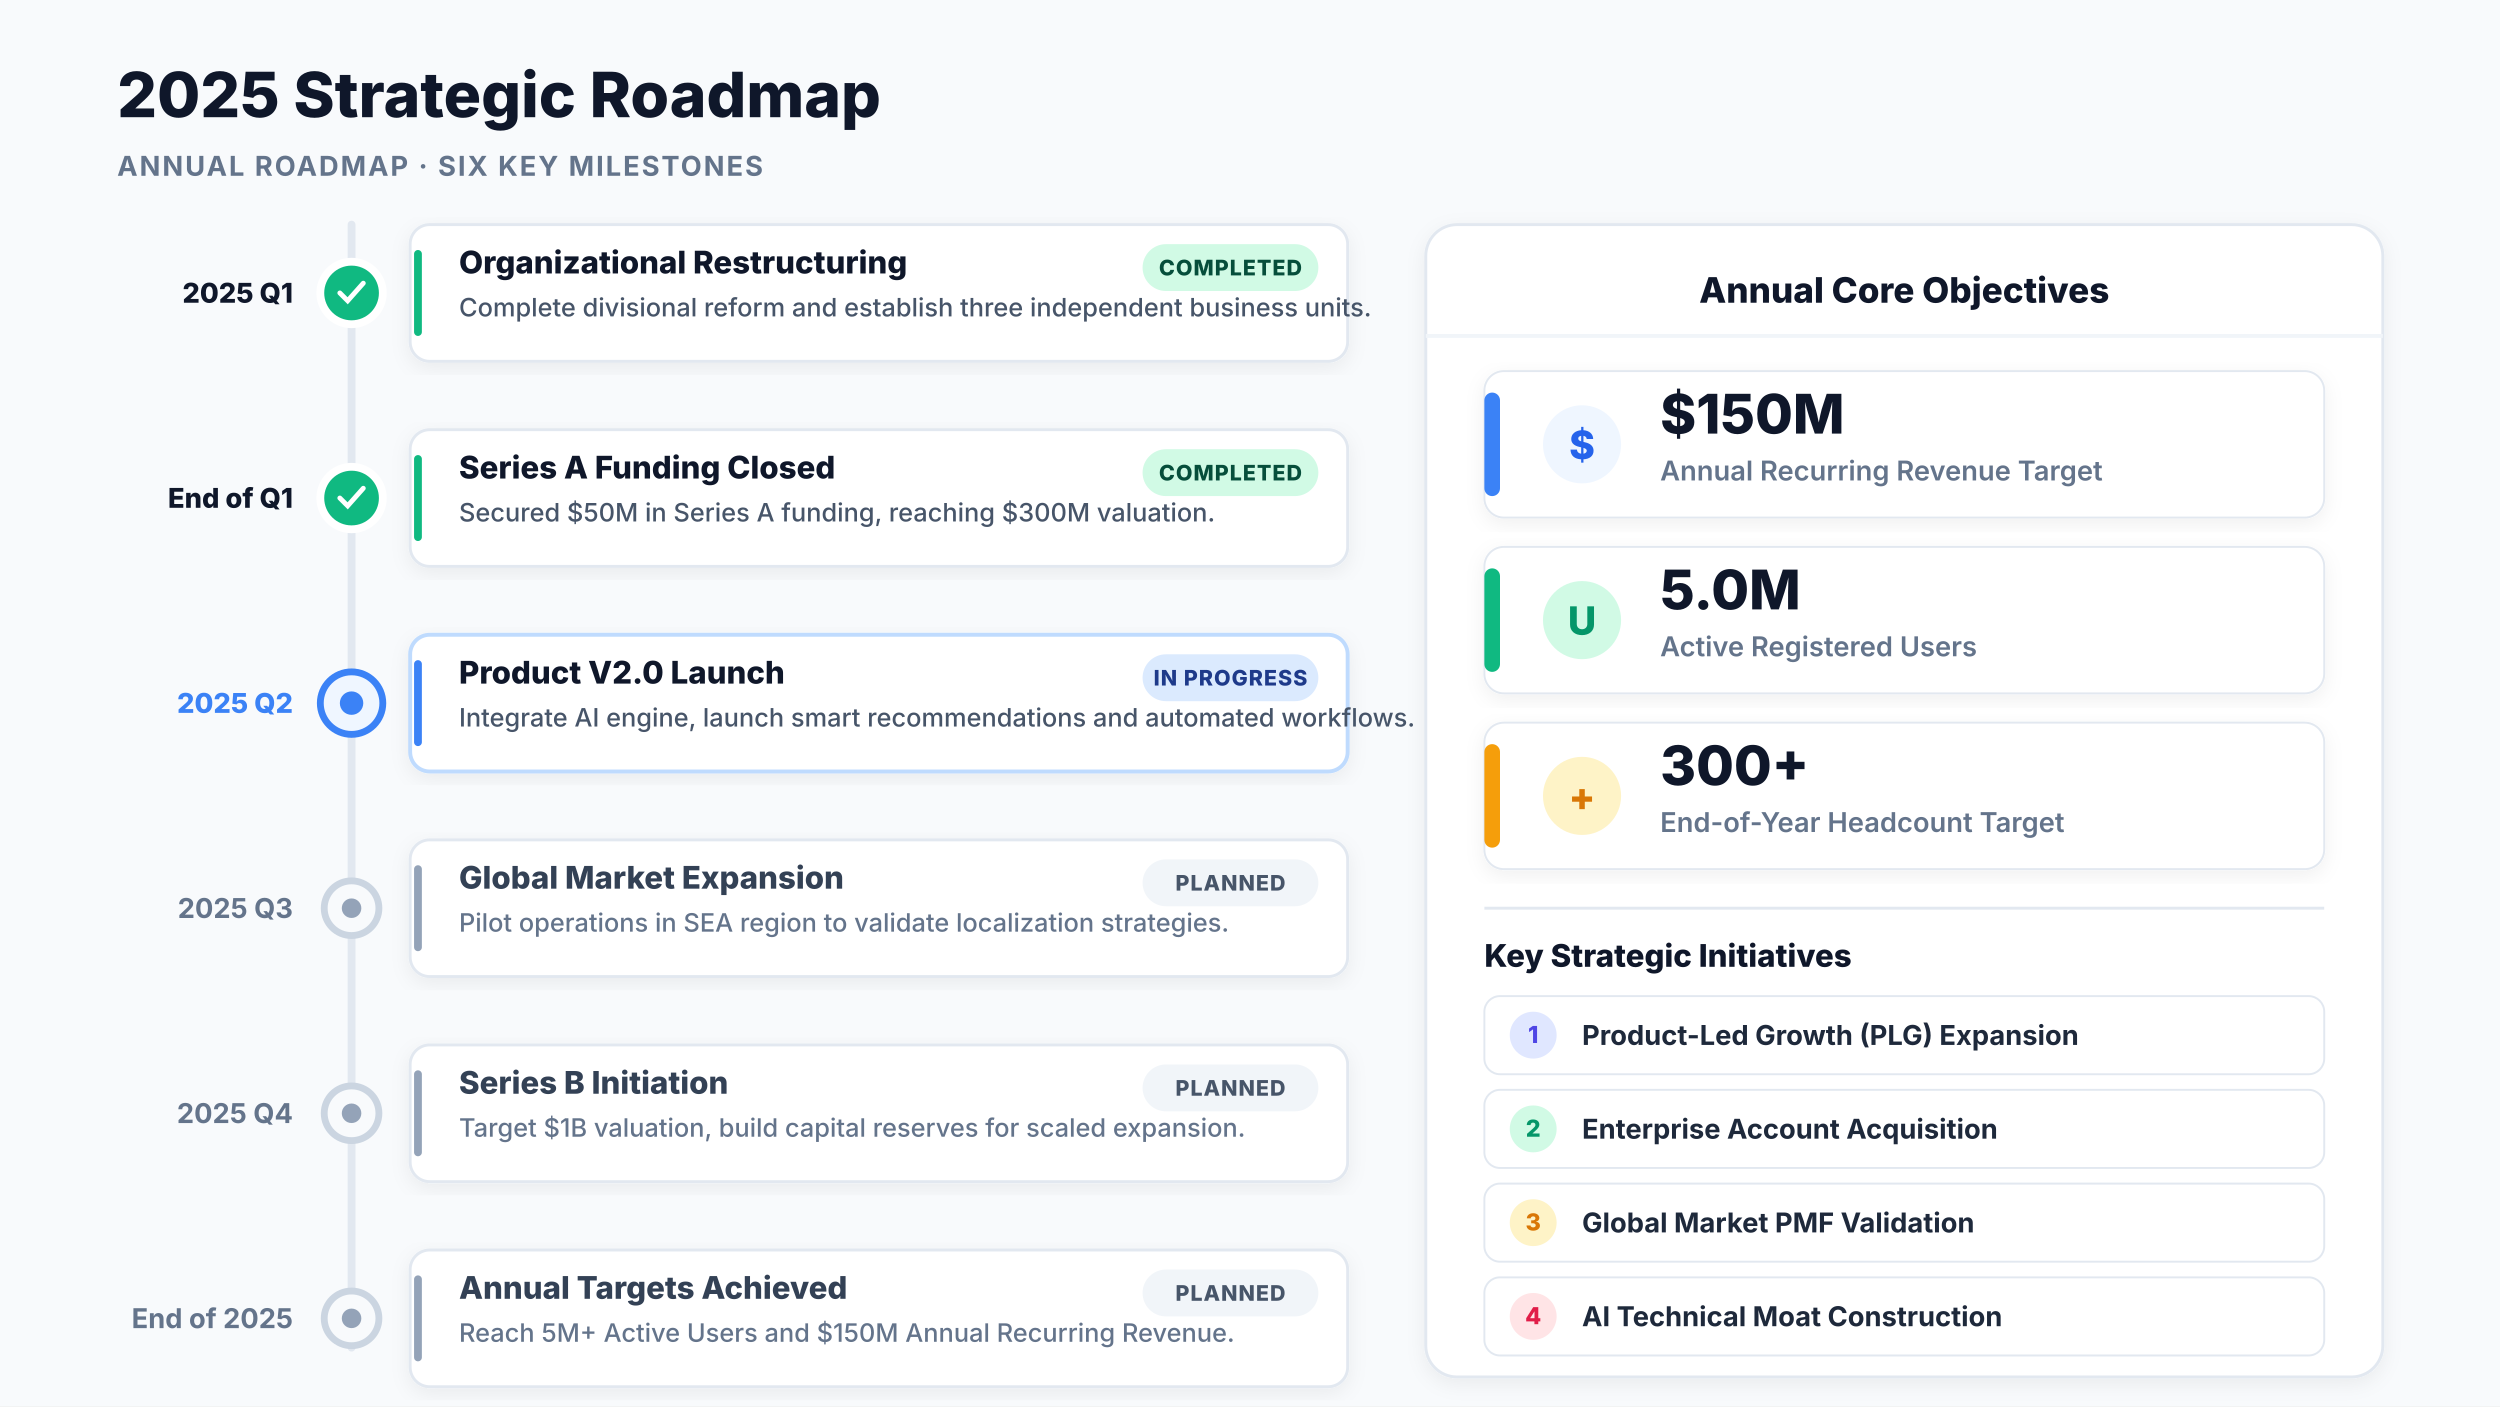
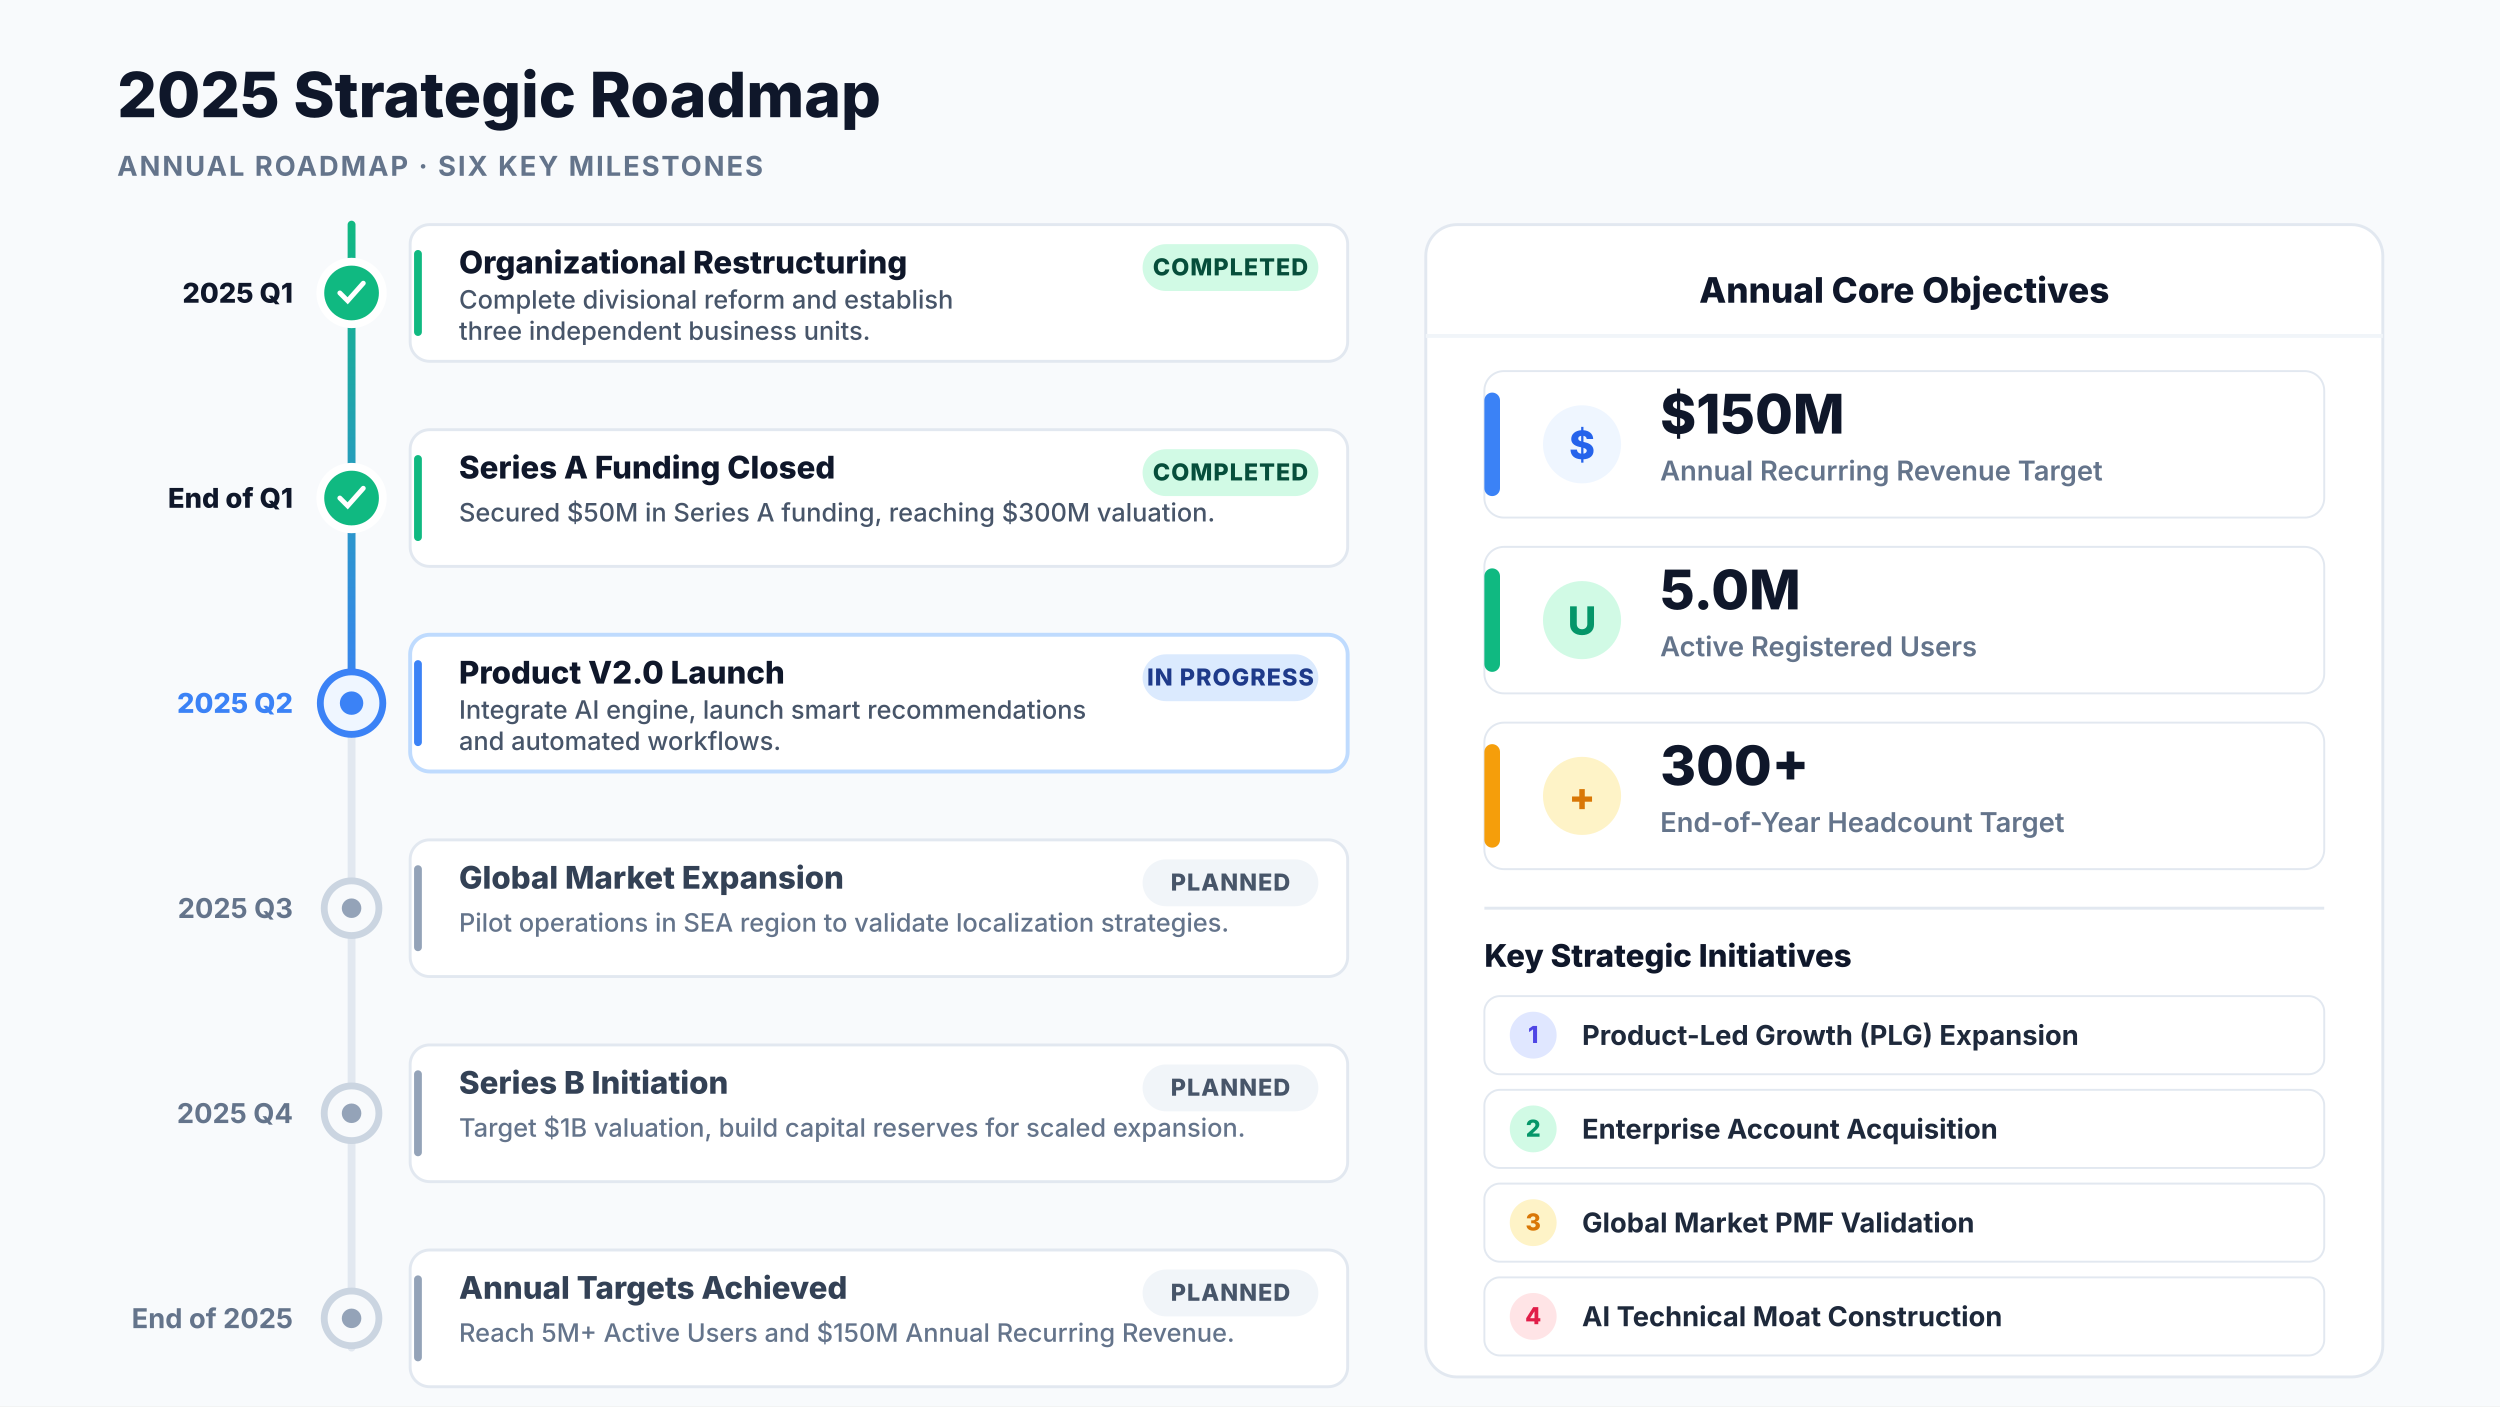
- <svg xmlns="http://www.w3.org/2000/svg" viewBox="0 0 1280 720" width="1280" height="720">
+ <svg xmlns="http://www.w3.org/2000/svg" viewBox="0 0 1280 720" width="1280" height="720" font-family="-apple-system, BlinkMacSystemFont, 'Segoe UI', sans-serif" font-size="12">
  <defs>
-     <filter id="cardShadow" x="-10%" y="-10%" width="120%" height="120%">
-       <feGaussianBlur in="SourceAlpha" stdDeviation="5" />
-       <feOffset dx="0" dy="3" result="offsetblur" />
-       <feFlood flood-color="#0F172A" flood-opacity="0.06" result="shadowColor" />
-       <feComposite in="shadowColor" in2="offsetblur" operator="in" result="shadow" />
-       <feMerge>
-         <feMergeNode in="shadow" />
-         <feMergeNode in="SourceGraphic" />
-       </feMerge>
-     </filter>
    <linearGradient id="lineGrad" x1="0%" y1="0%" x2="0%" y2="100%">
      <stop offset="0%" stop-color="#10B981" stop-opacity="1" />
      <stop offset="100%" stop-color="#3B82F6" stop-opacity="1" />
    </linearGradient>
  </defs>
  <rect width="1280" height="720" fill="#F8FAFC" />
-   <text x="60" y="60" font-family="-apple-system, BlinkMacSystemFont, 'Segoe UI', sans-serif" font-size="32" font-weight="800" fill="#0F172A">2025 Strategic Roadmap</text>
-   <text x="60" y="90" font-family="-apple-system, BlinkMacSystemFont, 'Segoe UI', sans-serif" font-size="14" font-weight="700" fill="#64748B" letter-spacing="1">ANNUAL ROADMAP · SIX KEY MILESTONES</text>
-   <line x1="180" y1="115" x2="180" y2="690" stroke="#E2E8F0" stroke-width="4" stroke-linecap="round" />
-   <line x1="180" y1="115" x2="180" y2="360" stroke="url(#lineGrad)" stroke-width="4" stroke-linecap="round" />
-   <text x="150" y="155" font-family="-apple-system, BlinkMacSystemFont, 'Segoe UI', sans-serif" font-size="14" font-weight="800" fill="#0F172A" text-anchor="end">2025 Q1</text>
-   <circle cx="180" cy="150" r="16" fill="#10B981" stroke="#FFFFFF" stroke-width="4" />
-   <path d="M 174,150 L 178,154 L 186,145" stroke="#FFFFFF" stroke-width="2.5" fill="none" stroke-linecap="round" />
-   <rect x="210" y="115" width="480" height="70" rx="10" fill="#FFFFFF" stroke="#E2E8F0" stroke-width="1.5" filter="url(#cardShadow)" />
-   <line x1="214" y1="130" x2="214" y2="170" stroke="#10B981" stroke-width="4" stroke-linecap="round" />
-   <text x="235" y="140" font-family="-apple-system, BlinkMacSystemFont, 'Segoe UI', sans-serif" font-size="16" font-weight="800" fill="#0F172A">Organizational Restructuring</text>
-   <text x="235" y="162" font-family="-apple-system, BlinkMacSystemFont, 'Segoe UI', sans-serif" font-size="13" font-weight="500" fill="#475569">Complete divisional reform and establish three independent business units.</text>
-   <rect x="585" y="125" width="90" height="24" rx="12" fill="#D1FAE5" />
-   <text x="630" y="141" font-family="-apple-system, BlinkMacSystemFont, 'Segoe UI', sans-serif" font-size="11" font-weight="800" fill="#064E3B" text-anchor="middle" letter-spacing="0.5">COMPLETED</text>
-   <text x="150" y="260" font-family="-apple-system, BlinkMacSystemFont, 'Segoe UI', sans-serif" font-size="14" font-weight="800" fill="#0F172A" text-anchor="end">End of Q1</text>
-   <circle cx="180" cy="255" r="16" fill="#10B981" stroke="#FFFFFF" stroke-width="4" />
-   <path d="M 174,255 L 178,259 L 186,250" stroke="#FFFFFF" stroke-width="2.5" fill="none" stroke-linecap="round" />
-   <rect x="210" y="220" width="480" height="70" rx="10" fill="#FFFFFF" stroke="#E2E8F0" stroke-width="1.5" filter="url(#cardShadow)" />
-   <line x1="214" y1="235" x2="214" y2="275" stroke="#10B981" stroke-width="4" stroke-linecap="round" />
-   <text x="235" y="245" font-family="-apple-system, BlinkMacSystemFont, 'Segoe UI', sans-serif" font-size="16" font-weight="800" fill="#0F172A">Series A Funding Closed</text>
-   <text x="235" y="267" font-family="-apple-system, BlinkMacSystemFont, 'Segoe UI', sans-serif" font-size="13" font-weight="500" fill="#475569">Secured $50M in Series A funding, reaching $300M valuation.</text>
-   <rect x="585" y="230" width="90" height="24" rx="12" fill="#D1FAE5" />
-   <text x="630" y="246" font-family="-apple-system, BlinkMacSystemFont, 'Segoe UI', sans-serif" font-size="11" font-weight="800" fill="#064E3B" text-anchor="middle" letter-spacing="0.5">COMPLETED</text>
-   <text x="150" y="365" font-family="-apple-system, BlinkMacSystemFont, 'Segoe UI', sans-serif" font-size="14" font-weight="800" fill="#3B82F6" text-anchor="end">2025 Q2</text>
-   <circle cx="180" cy="360" r="16" fill="#EFF6FF" stroke="#3B82F6" stroke-width="3.5" />
-   <circle cx="180" cy="360" r="6" fill="#3B82F6" />
-   <rect x="210" y="325" width="480" height="70" rx="10" fill="#FFFFFF" stroke="#BFDBFE" stroke-width="2" filter="url(#cardShadow)" />
-   <line x1="214" y1="340" x2="214" y2="380" stroke="#3B82F6" stroke-width="4" stroke-linecap="round" />
-   <text x="235" y="350" font-family="-apple-system, BlinkMacSystemFont, 'Segoe UI', sans-serif" font-size="16" font-weight="800" fill="#0F172A">Product V2.0 Launch</text>
-   <text x="235" y="372" font-family="-apple-system, BlinkMacSystemFont, 'Segoe UI', sans-serif" font-size="13" font-weight="500" fill="#475569">Integrate AI engine, launch smart recommendations and automated workflows.</text>
-   <rect x="585" y="335" width="90" height="24" rx="12" fill="#DBEAFE" />
-   <text x="630" y="351" font-family="-apple-system, BlinkMacSystemFont, 'Segoe UI', sans-serif" font-size="11" font-weight="800" fill="#1E3A8A" text-anchor="middle" letter-spacing="0.5">IN PROGRESS</text>
-   <text x="150" y="470" font-family="-apple-system, BlinkMacSystemFont, 'Segoe UI', sans-serif" font-size="14" font-weight="700" fill="#64748B" text-anchor="end">2025 Q3</text>
-   <circle cx="180" cy="465" r="14" fill="#F8FAFC" stroke="#CBD5E1" stroke-width="3.5" />
-   <circle cx="180" cy="465" r="5" fill="#94A3B8" />
-   <rect x="210" y="430" width="480" height="70" rx="10" fill="#FFFFFF" stroke="#E2E8F0" stroke-width="1.5" filter="url(#cardShadow)" />
-   <line x1="214" y1="445" x2="214" y2="485" stroke="#94A3B8" stroke-width="4" stroke-linecap="round" />
-   <text x="235" y="455" font-family="-apple-system, BlinkMacSystemFont, 'Segoe UI', sans-serif" font-size="16" font-weight="800" fill="#334155">Global Market Expansion</text>
-   <text x="235" y="477" font-family="-apple-system, BlinkMacSystemFont, 'Segoe UI', sans-serif" font-size="13" font-weight="500" fill="#64748B">Pilot operations in SEA region to validate localization strategies.</text>
-   <rect x="585" y="440" width="90" height="24" rx="12" fill="#F1F5F9" />
-   <text x="630" y="456" font-family="-apple-system, BlinkMacSystemFont, 'Segoe UI', sans-serif" font-size="11" font-weight="800" fill="#475569" text-anchor="middle" letter-spacing="0.5">PLANNED</text>
-   <text x="150" y="575" font-family="-apple-system, BlinkMacSystemFont, 'Segoe UI', sans-serif" font-size="14" font-weight="700" fill="#64748B" text-anchor="end">2025 Q4</text>
-   <circle cx="180" cy="570" r="14" fill="#F8FAFC" stroke="#CBD5E1" stroke-width="3.5" />
-   <circle cx="180" cy="570" r="5" fill="#94A3B8" />
-   <rect x="210" y="535" width="480" height="70" rx="10" fill="#FFFFFF" stroke="#E2E8F0" stroke-width="1.5" filter="url(#cardShadow)" />
-   <line x1="214" y1="550" x2="214" y2="590" stroke="#94A3B8" stroke-width="4" stroke-linecap="round" />
-   <text x="235" y="560" font-family="-apple-system, BlinkMacSystemFont, 'Segoe UI', sans-serif" font-size="16" font-weight="800" fill="#334155">Series B Initiation</text>
-   <text x="235" y="582" font-family="-apple-system, BlinkMacSystemFont, 'Segoe UI', sans-serif" font-size="13" font-weight="500" fill="#64748B">Target $1B valuation, build capital reserves for scaled expansion.</text>
-   <rect x="585" y="545" width="90" height="24" rx="12" fill="#F1F5F9" />
-   <text x="630" y="561" font-family="-apple-system, BlinkMacSystemFont, 'Segoe UI', sans-serif" font-size="11" font-weight="800" fill="#475569" text-anchor="middle" letter-spacing="0.5">PLANNED</text>
-   <text x="150" y="680" font-family="-apple-system, BlinkMacSystemFont, 'Segoe UI', sans-serif" font-size="14" font-weight="700" fill="#64748B" text-anchor="end">End of 2025</text>
-   <circle cx="180" cy="675" r="14" fill="#F8FAFC" stroke="#CBD5E1" stroke-width="3.5" />
-   <circle cx="180" cy="675" r="5" fill="#94A3B8" />
-   <rect x="210" y="640" width="480" height="70" rx="10" fill="#FFFFFF" stroke="#E2E8F0" stroke-width="1.5" filter="url(#cardShadow)" />
-   <line x1="214" y1="655" x2="214" y2="695" stroke="#94A3B8" stroke-width="4" stroke-linecap="round" />
-   <text x="235" y="665" font-family="-apple-system, BlinkMacSystemFont, 'Segoe UI', sans-serif" font-size="16" font-weight="800" fill="#334155">Annual Targets Achieved</text>
-   <text x="235" y="687" font-family="-apple-system, BlinkMacSystemFont, 'Segoe UI', sans-serif" font-size="13" font-weight="500" fill="#64748B">Reach 5M+ Active Users and $150M Annual Recurring Revenue.</text>
-   <rect x="585" y="650" width="90" height="24" rx="12" fill="#F1F5F9" />
-   <text x="630" y="666" font-family="-apple-system, BlinkMacSystemFont, 'Segoe UI', sans-serif" font-size="11" font-weight="800" fill="#475569" text-anchor="middle" letter-spacing="0.5">PLANNED</text>
-   <rect x="730" y="115" width="490" height="590" rx="16" fill="#FFFFFF" stroke="#E2E8F0" stroke-width="1.5" filter="url(#cardShadow)" />
-   <text x="975" y="155" text-anchor="middle" font-family="-apple-system, BlinkMacSystemFont, 'Segoe UI', sans-serif" font-size="18" font-weight="800" fill="#0F172A">Annual Core Objectives</text>
-   <line x1="730" y1="172" x2="1220" y2="172" stroke="#F1F5F9" stroke-width="2" />
-   <rect x="760" y="190" width="430" height="75" rx="10" fill="#FFFFFF" stroke="#E2E8F0" stroke-width="1" filter="url(#cardShadow)" />
-   <line x1="764" y1="205" x2="764" y2="250" stroke="#3B82F6" stroke-width="8" stroke-linecap="round" />
-   <circle cx="810" cy="227.5" r="20" fill="#EFF6FF" />
-   <text x="810" y="235" font-family="-apple-system, BlinkMacSystemFont, 'Segoe UI', sans-serif" font-size="20" font-weight="800" fill="#2563EB" text-anchor="middle">$</text>
-   <text x="850" y="222" font-family="-apple-system, BlinkMacSystemFont, 'Segoe UI', sans-serif" font-size="28" font-weight="800" fill="#0F172A">$150M</text>
-   <text x="850" y="246" font-family="-apple-system, BlinkMacSystemFont, 'Segoe UI', sans-serif" font-size="14" font-weight="600" fill="#64748B">Annual Recurring Revenue Target</text>
-   <rect x="760" y="280" width="430" height="75" rx="10" fill="#FFFFFF" stroke="#E2E8F0" stroke-width="1" filter="url(#cardShadow)" />
-   <line x1="764" y1="295" x2="764" y2="340" stroke="#10B981" stroke-width="8" stroke-linecap="round" />
-   <circle cx="810" cy="317.5" r="20" fill="#D1FAE5" />
-   <text x="810" y="325" font-family="-apple-system, BlinkMacSystemFont, 'Segoe UI', sans-serif" font-size="20" font-weight="800" fill="#059669" text-anchor="middle">U</text>
-   <text x="850" y="312" font-family="-apple-system, BlinkMacSystemFont, 'Segoe UI', sans-serif" font-size="28" font-weight="800" fill="#0F172A">5.0M</text>
-   <text x="850" y="336" font-family="-apple-system, BlinkMacSystemFont, 'Segoe UI', sans-serif" font-size="14" font-weight="600" fill="#64748B">Active Registered Users</text>
-   <rect x="760" y="370" width="430" height="75" rx="10" fill="#FFFFFF" stroke="#E2E8F0" stroke-width="1" filter="url(#cardShadow)" />
-   <line x1="764" y1="385" x2="764" y2="430" stroke="#F59E0B" stroke-width="8" stroke-linecap="round" />
-   <circle cx="810" cy="407.5" r="20" fill="#FEF3C7" />
-   <text x="810" y="415" font-family="-apple-system, BlinkMacSystemFont, 'Segoe UI', sans-serif" font-size="20" font-weight="800" fill="#D97706" text-anchor="middle">+</text>
-   <text x="850" y="402" font-family="-apple-system, BlinkMacSystemFont, 'Segoe UI', sans-serif" font-size="28" font-weight="800" fill="#0F172A">300+</text>
-   <text x="850" y="426" font-family="-apple-system, BlinkMacSystemFont, 'Segoe UI', sans-serif" font-size="14" font-weight="600" fill="#64748B">End-of-Year Headcount Target</text>
-   <line x1="760" y1="465" x2="1190" y2="465" stroke="#E2E8F0" stroke-width="1.5" />
-   <text x="760" y="495" font-family="-apple-system, BlinkMacSystemFont, 'Segoe UI', sans-serif" font-size="16" font-weight="800" fill="#0F172A">Key Strategic Initiatives</text>
-   <rect x="760" y="510" width="430" height="40" rx="8" fill="#FFFFFF" stroke="#E2E8F0" stroke-width="1" />
-   <circle cx="785" cy="530" r="12" fill="#E0E7FF" />
-   <text x="785" y="534" font-family="-apple-system, BlinkMacSystemFont, 'Segoe UI', sans-serif" font-size="12" font-weight="800" fill="#4F46E5" text-anchor="middle">1</text>
-   <text x="810" y="535" font-family="-apple-system, BlinkMacSystemFont, 'Segoe UI', sans-serif" font-size="14" font-weight="700" fill="#1E293B">Product-Led Growth (PLG) Expansion</text>
-   <rect x="760" y="558" width="430" height="40" rx="8" fill="#FFFFFF" stroke="#E2E8F0" stroke-width="1" />
-   <circle cx="785" cy="578" r="12" fill="#D1FAE5" />
-   <text x="785" y="582" font-family="-apple-system, BlinkMacSystemFont, 'Segoe UI', sans-serif" font-size="12" font-weight="800" fill="#059669" text-anchor="middle">2</text>
-   <text x="810" y="583" font-family="-apple-system, BlinkMacSystemFont, 'Segoe UI', sans-serif" font-size="14" font-weight="700" fill="#1E293B">Enterprise Account Acquisition</text>
-   <rect x="760" y="606" width="430" height="40" rx="8" fill="#FFFFFF" stroke="#E2E8F0" stroke-width="1" />
-   <circle cx="785" cy="626" r="12" fill="#FEF3C7" />
-   <text x="785" y="630" font-family="-apple-system, BlinkMacSystemFont, 'Segoe UI', sans-serif" font-size="12" font-weight="800" fill="#D97706" text-anchor="middle">3</text>
-   <text x="810" y="631" font-family="-apple-system, BlinkMacSystemFont, 'Segoe UI', sans-serif" font-size="14" font-weight="700" fill="#1E293B">Global Market PMF Validation</text>
-   <rect x="760" y="654" width="430" height="40" rx="8" fill="#FFFFFF" stroke="#E2E8F0" stroke-width="1" />
-   <circle cx="785" cy="674" r="12" fill="#FFE4E6" />
-   <text x="785" y="678" font-family="-apple-system, BlinkMacSystemFont, 'Segoe UI', sans-serif" font-size="12" font-weight="800" fill="#E11D48" text-anchor="middle">4</text>
-   <text x="810" y="679" font-family="-apple-system, BlinkMacSystemFont, 'Segoe UI', sans-serif" font-size="14" font-weight="700" fill="#1E293B">AI Technical Moat Construction</text>
+   <g id="header" data-pptx-bounds="60 30 600 70">
+     <text x="60" y="60" font-size="32" font-weight="800" fill="#0F172A">2025 Strategic Roadmap</text>
+     <text x="60" y="90" font-size="14" font-weight="700" fill="#64748B" letter-spacing="1">ANNUAL ROADMAP · SIX KEY MILESTONES</text>
+   </g>
+   <g id="timeline-axis" data-pptx-bounds="176 113 8 577">
+     <line x1="180" y1="115" x2="180" y2="690" stroke="#E2E8F0" stroke-width="4" stroke-linecap="round" />
+     <rect x="178" y="113" width="4" height="249" rx="2" fill="url(#lineGrad)" />
+   </g>
+   <g id="milestone-01" data-pptx-bounds="60 115 630 70">
+     <text x="150" y="155" font-size="14" font-weight="800" fill="#0F172A" text-anchor="end">2025 Q1</text>
+     <circle cx="180" cy="150" r="16" fill="#10B981" stroke="#FFFFFF" stroke-width="4" />
+     <path d="M 174,150 L 178,154 L 186,145" stroke="#FFFFFF" stroke-width="2.5" fill="none" stroke-linecap="round" />
+     <rect x="210" y="115" width="480" height="70" rx="10" fill="#FFFFFF" stroke="#E2E8F0" stroke-width="1.5" />
+     <line x1="214" y1="130" x2="214" y2="170" stroke="#10B981" stroke-width="4" stroke-linecap="round" />
+     <text x="235" y="140" font-size="16" font-weight="800" fill="#0F172A">Organizational Restructuring</text>
+     <text x="235" y="158" font-size="13" font-weight="500" fill="#475569">Complete divisional reform and establish<tspan x="235" dy="16">three independent business units.</tspan>
+     </text>
+     <rect x="585" y="125" width="90" height="24" rx="12" fill="#D1FAE5" />
+     <text x="630" y="141" font-weight="800" fill="#064E3B" text-anchor="middle" letter-spacing="0.5">COMPLETED</text>
+   </g>
+   <g id="milestone-02" data-pptx-bounds="60 220 630 70">
+     <text x="150" y="260" font-size="14" font-weight="800" fill="#0F172A" text-anchor="end">End of Q1</text>
+     <circle cx="180" cy="255" r="16" fill="#10B981" stroke="#FFFFFF" stroke-width="4" />
+     <path d="M 174,255 L 178,259 L 186,250" stroke="#FFFFFF" stroke-width="2.5" fill="none" stroke-linecap="round" />
+     <rect x="210" y="220" width="480" height="70" rx="10" fill="#FFFFFF" stroke="#E2E8F0" stroke-width="1.5" />
+     <line x1="214" y1="235" x2="214" y2="275" stroke="#10B981" stroke-width="4" stroke-linecap="round" />
+     <text x="235" y="245" font-size="16" font-weight="800" fill="#0F172A">Series A Funding Closed</text>
+     <text x="235" y="267" font-size="13" font-weight="500" fill="#475569">Secured $50M in Series A funding, reaching $300M valuation.</text>
+     <rect x="585" y="230" width="90" height="24" rx="12" fill="#D1FAE5" />
+     <text x="630" y="246" font-weight="800" fill="#064E3B" text-anchor="middle" letter-spacing="0.5">COMPLETED</text>
+   </g>
+   <g id="milestone-03" data-pptx-bounds="60 325 630 70">
+     <text x="150" y="365" font-size="14" font-weight="800" fill="#3B82F6" text-anchor="end">2025 Q2</text>
+     <circle cx="180" cy="360" r="16" fill="#EFF6FF" stroke="#3B82F6" stroke-width="3.5" />
+     <circle cx="180" cy="360" r="6" fill="#3B82F6" />
+     <rect x="210" y="325" width="480" height="70" rx="10" fill="#FFFFFF" stroke="#BFDBFE" stroke-width="2" />
+     <line x1="214" y1="340" x2="214" y2="380" stroke="#3B82F6" stroke-width="4" stroke-linecap="round" />
+     <text x="235" y="350" font-size="16" font-weight="800" fill="#0F172A">Product V2.0 Launch</text>
+     <text x="235" y="368" font-size="13" font-weight="500" fill="#475569">Integrate AI engine, launch smart recommendations<tspan x="235" dy="16">and automated workflows.</tspan>
+     </text>
+     <rect x="585" y="335" width="90" height="24" rx="12" fill="#DBEAFE" />
+     <text x="630" y="351" font-weight="800" fill="#1E3A8A" text-anchor="middle" letter-spacing="0.5">IN PROGRESS</text>
+   </g>
+   <g id="milestone-04" data-pptx-bounds="60 430 630 70">
+     <text x="150" y="470" font-size="14" font-weight="700" fill="#64748B" text-anchor="end">2025 Q3</text>
+     <circle cx="180" cy="465" r="14" fill="#F8FAFC" stroke="#CBD5E1" stroke-width="3.5" />
+     <circle cx="180" cy="465" r="5" fill="#94A3B8" />
+     <rect x="210" y="430" width="480" height="70" rx="10" fill="#FFFFFF" stroke="#E2E8F0" stroke-width="1.5" />
+     <line x1="214" y1="445" x2="214" y2="485" stroke="#94A3B8" stroke-width="4" stroke-linecap="round" />
+     <text x="235" y="455" font-size="16" font-weight="800" fill="#334155">Global Market Expansion</text>
+     <text x="235" y="477" font-size="13" font-weight="500" fill="#64748B">Pilot operations in SEA region to validate localization strategies.</text>
+     <rect x="585" y="440" width="90" height="24" rx="12" fill="#F1F5F9" />
+     <text x="630" y="456" font-weight="800" fill="#475569" text-anchor="middle" letter-spacing="0.5">PLANNED</text>
+   </g>
+   <g id="milestone-05" data-pptx-bounds="60 535 630 70">
+     <text x="150" y="575" font-size="14" font-weight="700" fill="#64748B" text-anchor="end">2025 Q4</text>
+     <circle cx="180" cy="570" r="14" fill="#F8FAFC" stroke="#CBD5E1" stroke-width="3.5" />
+     <circle cx="180" cy="570" r="5" fill="#94A3B8" />
+     <rect x="210" y="535" width="480" height="70" rx="10" fill="#FFFFFF" stroke="#E2E8F0" stroke-width="1.5" />
+     <line x1="214" y1="550" x2="214" y2="590" stroke="#94A3B8" stroke-width="4" stroke-linecap="round" />
+     <text x="235" y="560" font-size="16" font-weight="800" fill="#334155">Series B Initiation</text>
+     <text x="235" y="582" font-size="13" font-weight="500" fill="#64748B">Target $1B valuation, build capital reserves for scaled expansion.</text>
+     <rect x="585" y="545" width="90" height="24" rx="12" fill="#F1F5F9" />
+     <text x="630" y="561" font-weight="800" fill="#475569" text-anchor="middle" letter-spacing="0.5">PLANNED</text>
+   </g>
+   <g id="milestone-06" data-pptx-bounds="60 640 630 70">
+     <text x="150" y="680" font-size="14" font-weight="700" fill="#64748B" text-anchor="end">End of 2025</text>
+     <circle cx="180" cy="675" r="14" fill="#F8FAFC" stroke="#CBD5E1" stroke-width="3.5" />
+     <circle cx="180" cy="675" r="5" fill="#94A3B8" />
+     <rect x="210" y="640" width="480" height="70" rx="10" fill="#FFFFFF" stroke="#E2E8F0" stroke-width="1.5" />
+     <line x1="214" y1="655" x2="214" y2="695" stroke="#94A3B8" stroke-width="4" stroke-linecap="round" />
+     <text x="235" y="665" font-size="16" font-weight="800" fill="#334155">Annual Targets Achieved</text>
+     <text x="235" y="687" font-size="13" font-weight="500" fill="#64748B">Reach 5M+ Active Users and $150M Annual Recurring Revenue.</text>
+     <rect x="585" y="650" width="90" height="24" rx="12" fill="#F1F5F9" />
+     <text x="630" y="666" font-weight="800" fill="#475569" text-anchor="middle" letter-spacing="0.5">PLANNED</text>
+   </g>
+   <g id="objectives-dashboard" data-pptx-bounds="730 115 490 590">
+     <rect x="730" y="115" width="490" height="590" rx="16" fill="#FFFFFF" stroke="#E2E8F0" stroke-width="1.5" />
+     <text x="975" y="155" text-anchor="middle" font-size="18" font-weight="800" fill="#0F172A">Annual Core Objectives</text>
+     <line x1="730" y1="172" x2="1220" y2="172" stroke="#F1F5F9" stroke-width="2" />
+     <rect x="760" y="190" width="430" height="75" rx="10" fill="#FFFFFF" stroke="#E2E8F0" stroke-width="1" />
+     <line x1="764" y1="205" x2="764" y2="250" stroke="#3B82F6" stroke-width="8" stroke-linecap="round" />
+     <circle cx="810" cy="227.5" r="20" fill="#EFF6FF" />
+     <text x="810" y="235" font-size="20" font-weight="800" fill="#2563EB" text-anchor="middle">$</text>
+     <text x="850" y="222" font-size="28" font-weight="800" fill="#0F172A">$150M</text>
+     <text x="850" y="246" font-size="14" font-weight="600" fill="#64748B">Annual Recurring Revenue Target</text>
+     <rect x="760" y="280" width="430" height="75" rx="10" fill="#FFFFFF" stroke="#E2E8F0" stroke-width="1" />
+     <line x1="764" y1="295" x2="764" y2="340" stroke="#10B981" stroke-width="8" stroke-linecap="round" />
+     <circle cx="810" cy="317.5" r="20" fill="#D1FAE5" />
+     <text x="810" y="325" font-size="20" font-weight="800" fill="#059669" text-anchor="middle">U</text>
+     <text x="850" y="312" font-size="28" font-weight="800" fill="#0F172A">5.0M</text>
+     <text x="850" y="336" font-size="14" font-weight="600" fill="#64748B">Active Registered Users</text>
+     <rect x="760" y="370" width="430" height="75" rx="10" fill="#FFFFFF" stroke="#E2E8F0" stroke-width="1" />
+     <line x1="764" y1="385" x2="764" y2="430" stroke="#F59E0B" stroke-width="8" stroke-linecap="round" />
+     <circle cx="810" cy="407.5" r="20" fill="#FEF3C7" />
+     <text x="810" y="415" font-size="20" font-weight="800" fill="#D97706" text-anchor="middle">+</text>
+     <text x="850" y="402" font-size="28" font-weight="800" fill="#0F172A">300+</text>
+     <text x="850" y="426" font-size="14" font-weight="600" fill="#64748B">End-of-Year Headcount Target</text>
+     <line x1="760" y1="465" x2="1190" y2="465" stroke="#E2E8F0" stroke-width="1.5" />
+     <text x="760" y="495" font-size="16" font-weight="800" fill="#0F172A">Key Strategic Initiatives</text>
+     <rect x="760" y="510" width="430" height="40" rx="8" fill="#FFFFFF" stroke="#E2E8F0" stroke-width="1" />
+     <circle cx="785" cy="530" r="12" fill="#E0E7FF" />
+     <text x="785" y="534" font-weight="800" fill="#4F46E5" text-anchor="middle">1</text>
+     <text x="810" y="535" font-size="14" font-weight="700" fill="#1E293B">Product-Led Growth (PLG) Expansion</text>
+     <rect x="760" y="558" width="430" height="40" rx="8" fill="#FFFFFF" stroke="#E2E8F0" stroke-width="1" />
+     <circle cx="785" cy="578" r="12" fill="#D1FAE5" />
+     <text x="785" y="582" font-weight="800" fill="#059669" text-anchor="middle">2</text>
+     <text x="810" y="583" font-size="14" font-weight="700" fill="#1E293B">Enterprise Account Acquisition</text>
+     <rect x="760" y="606" width="430" height="40" rx="8" fill="#FFFFFF" stroke="#E2E8F0" stroke-width="1" />
+     <circle cx="785" cy="626" r="12" fill="#FEF3C7" />
+     <text x="785" y="630" font-weight="800" fill="#D97706" text-anchor="middle">3</text>
+     <text x="810" y="631" font-size="14" font-weight="700" fill="#1E293B">Global Market PMF Validation</text>
+     <rect x="760" y="654" width="430" height="40" rx="8" fill="#FFFFFF" stroke="#E2E8F0" stroke-width="1" />
+     <circle cx="785" cy="674" r="12" fill="#FFE4E6" />
+     <text x="785" y="678" font-weight="800" fill="#E11D48" text-anchor="middle">4</text>
+     <text x="810" y="679" font-size="14" font-weight="700" fill="#1E293B">AI Technical Moat Construction</text>
+   </g>
</svg>
